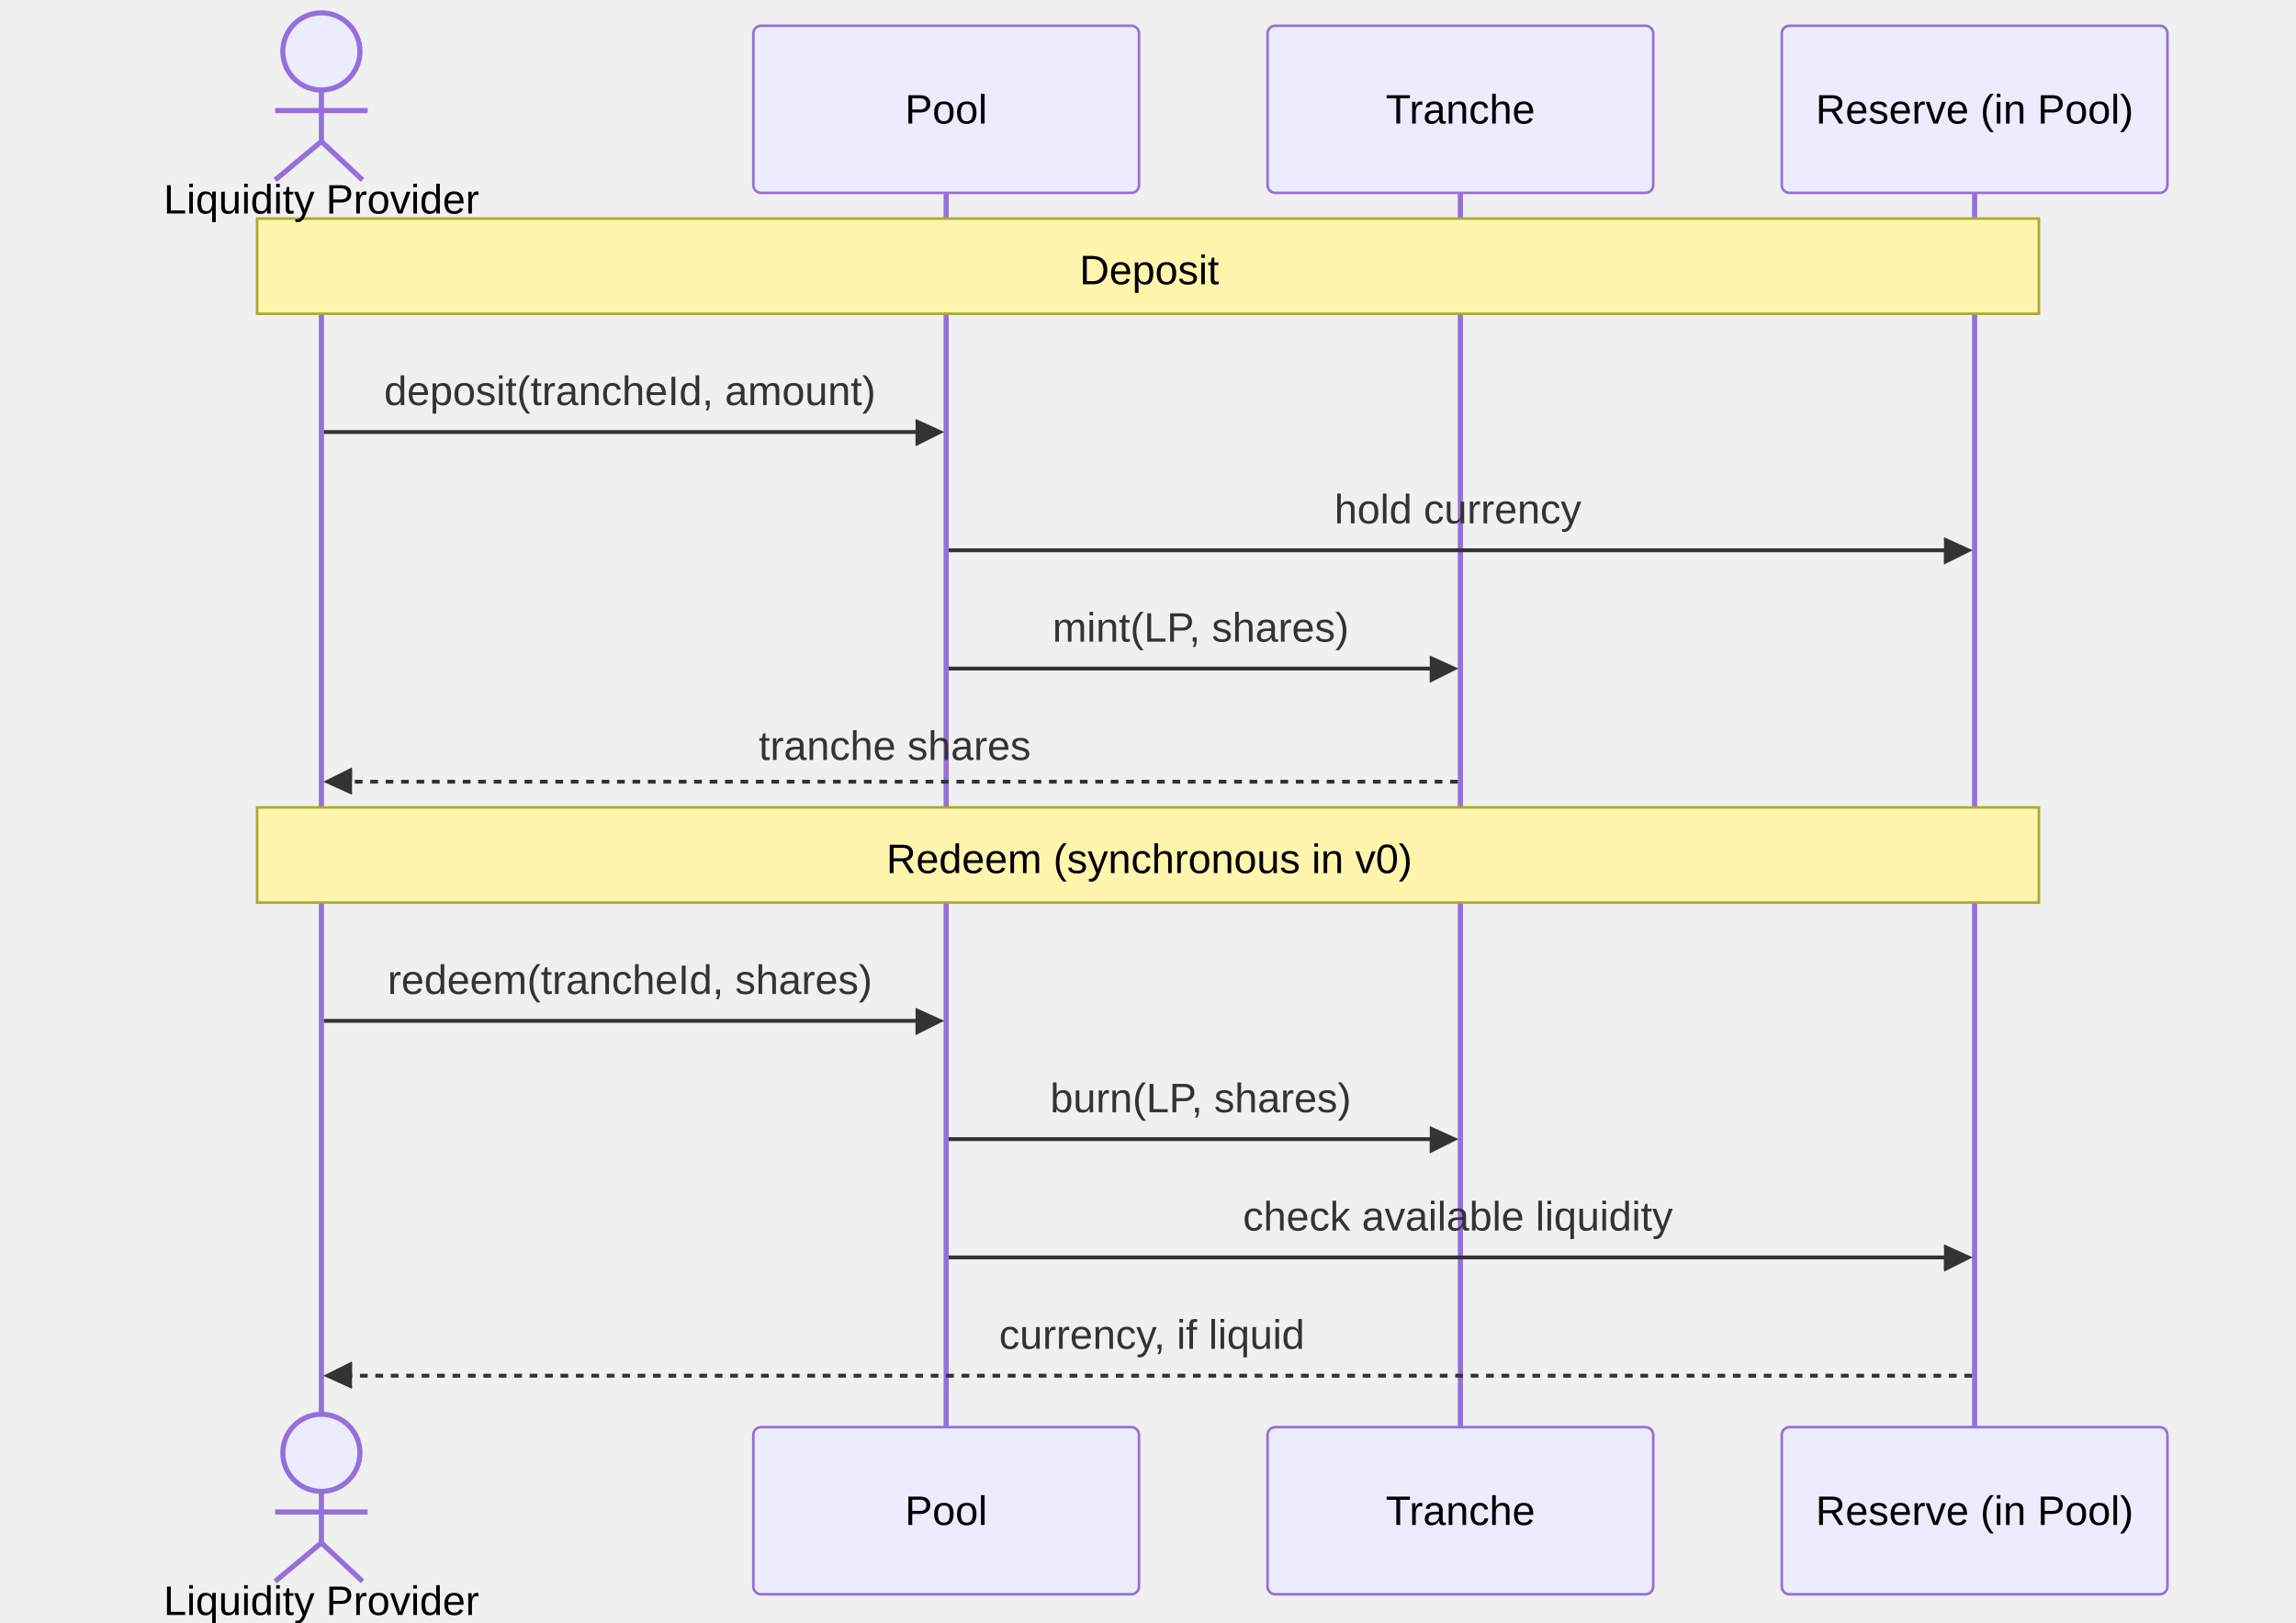
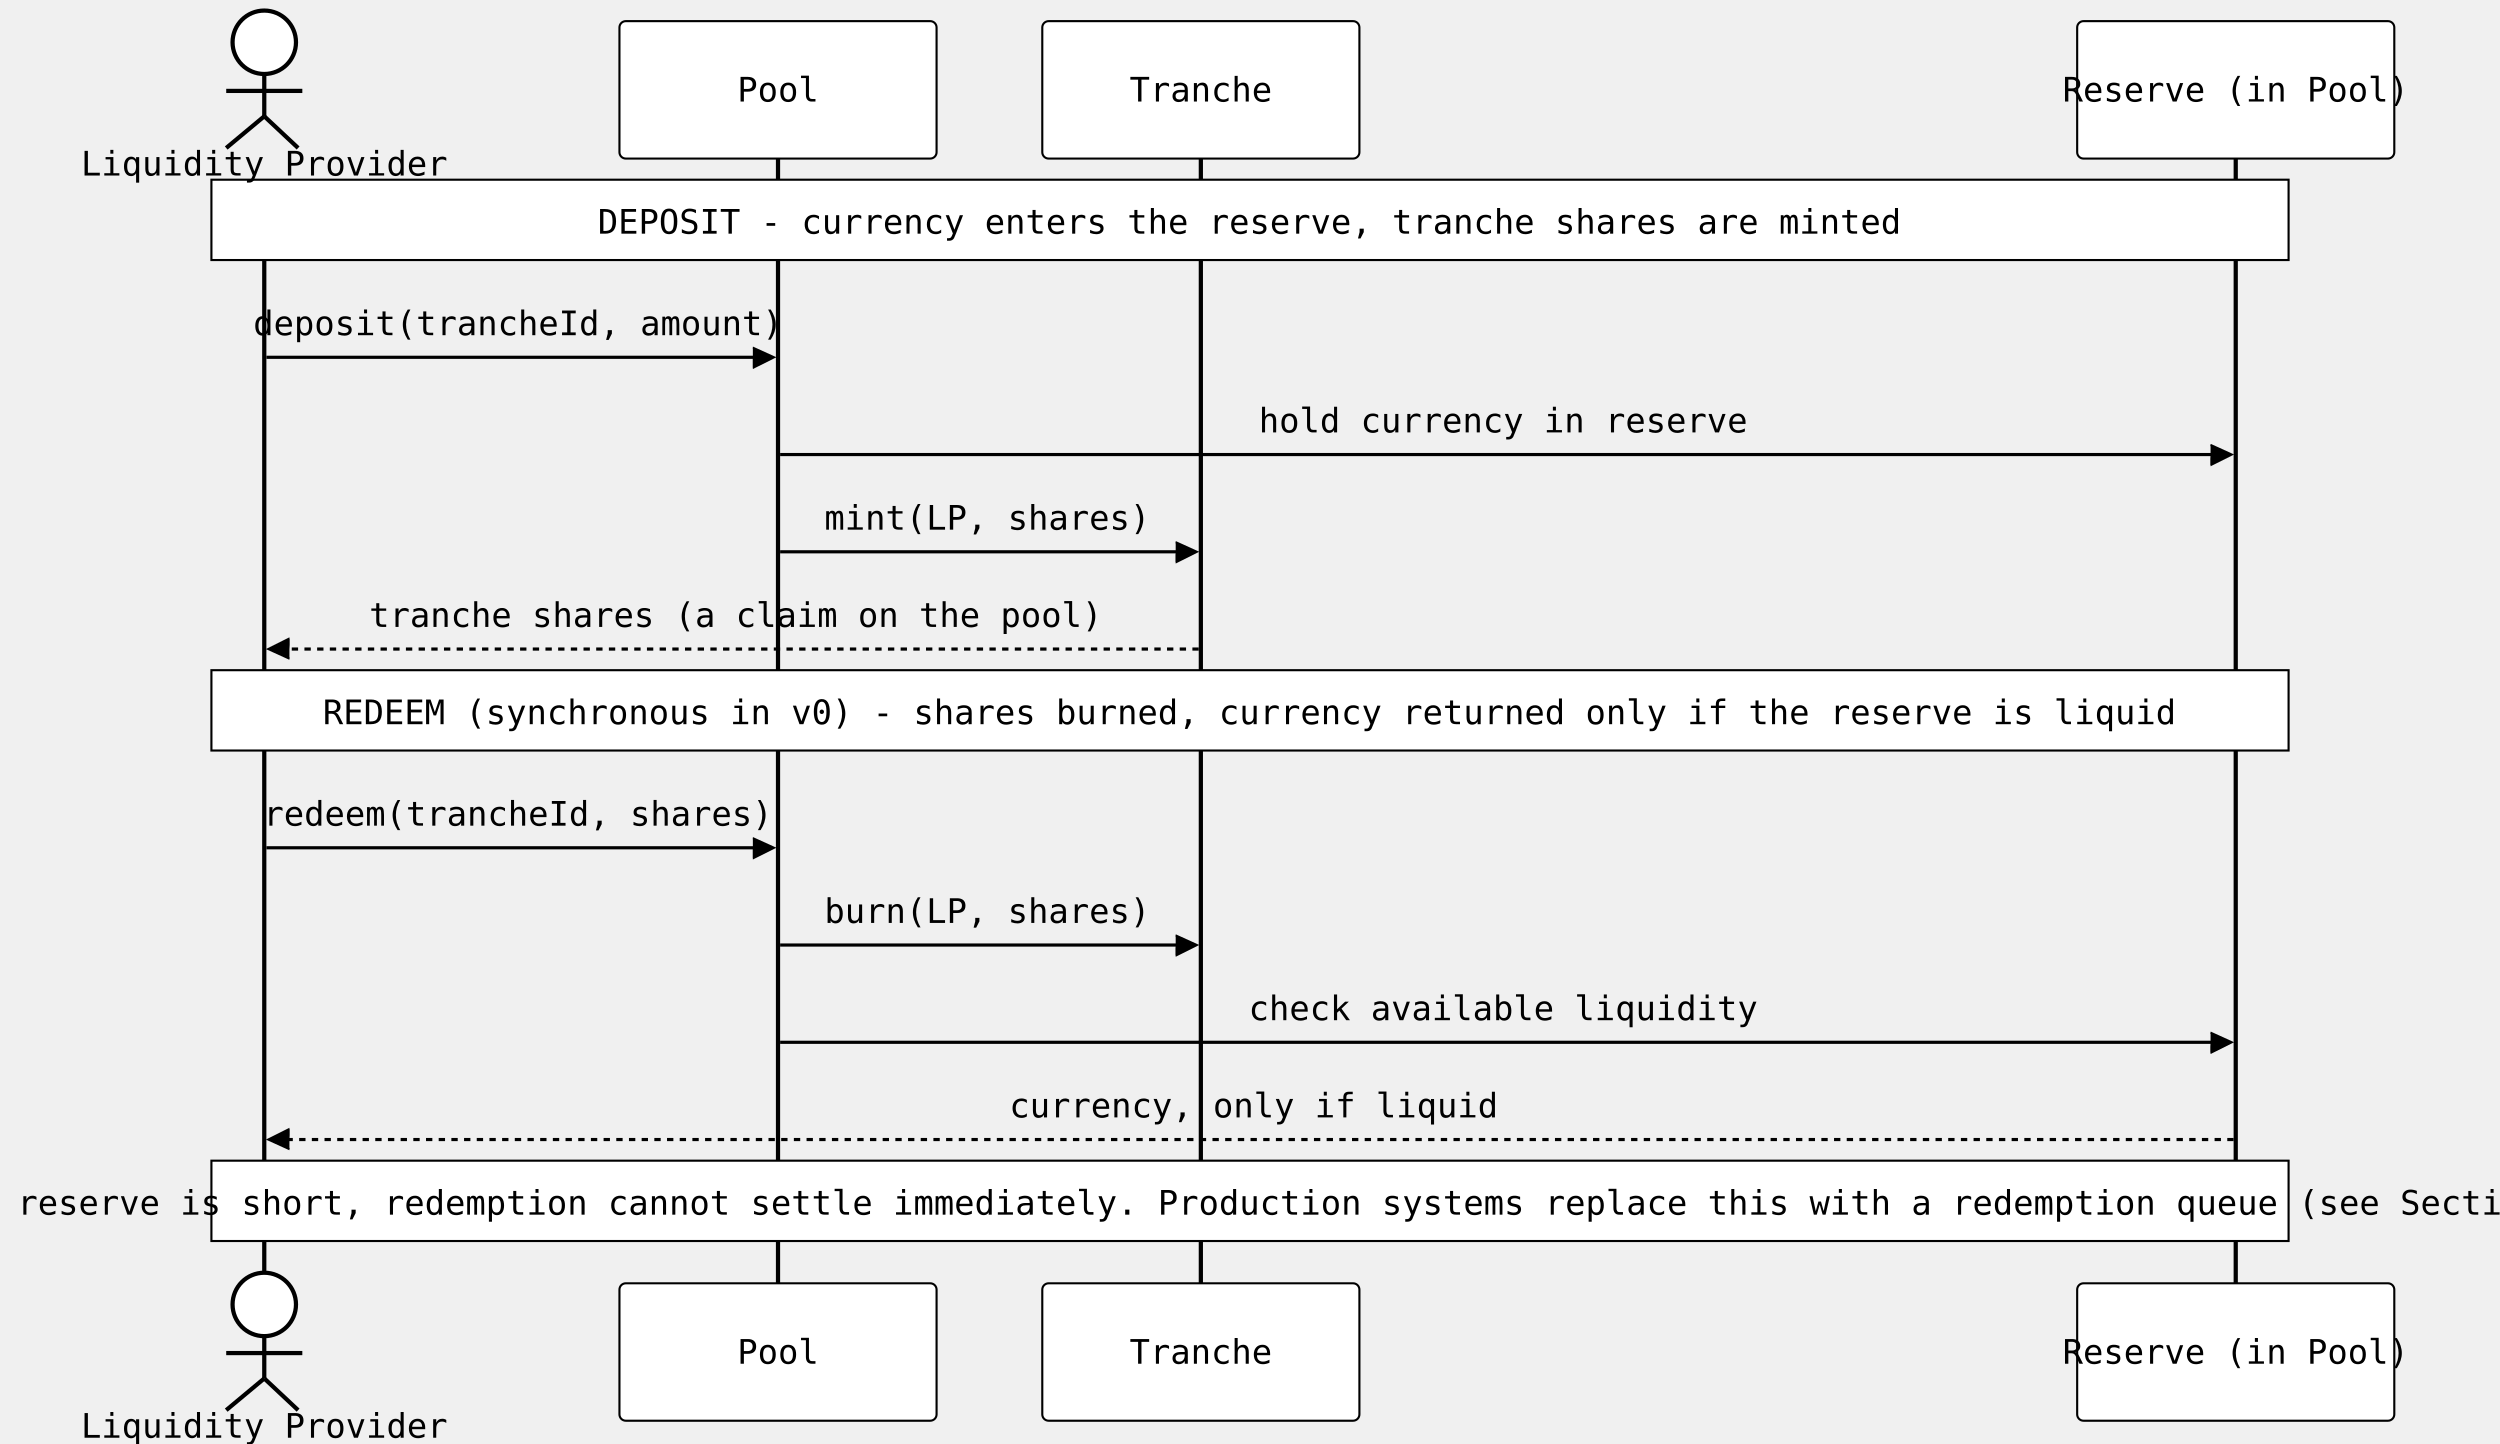
- <svg xmlns="http://www.w3.org/2000/svg" id="my-svg" width="100%" style="max-width: 893px; background-color: white;" viewBox="-50 -10 893 631" role="graphics-document document" aria-roledescription="sequence">
+ <svg xmlns="http://www.w3.org/2000/svg" id="my-svg" width="100%" style="max-width: 1182.5px; background-color: white;" viewBox="-50 -10 1182.5 683" role="graphics-document document" aria-roledescription="sequence">
  <g>
-     <rect x="643" y="545" fill="#eaeaea" stroke="#666" width="150" height="65" name="Reserve" rx="3" ry="3" class="actor actor-bottom" />
-     <text x="718" y="577.5" dominant-baseline="central" alignment-baseline="central" class="actor actor-box" style="text-anchor: middle; font-size: 16px; font-weight: 400;">
-       <tspan x="718" dy="0">Reserve (in Pool)</tspan>
+     <rect x="932.5" y="597" fill="#eaeaea" stroke="#666" width="150" height="65" name="Reserve" rx="3" ry="3" class="actor actor-bottom" />
+     <text x="1007.5" y="629.5" dominant-baseline="central" alignment-baseline="central" class="actor actor-box" style="text-anchor: middle; font-size: 16px; font-weight: 400;">
+       <tspan x="1007.5" dy="0">Reserve (in Pool)</tspan>
    </text>
  </g>
  <g>
-     <rect x="443" y="545" fill="#eaeaea" stroke="#666" width="150" height="65" name="Tranche" rx="3" ry="3" class="actor actor-bottom" />
-     <text x="518" y="577.5" dominant-baseline="central" alignment-baseline="central" class="actor actor-box" style="text-anchor: middle; font-size: 16px; font-weight: 400;">
+     <rect x="443" y="597" fill="#eaeaea" stroke="#666" width="150" height="65" name="Tranche" rx="3" ry="3" class="actor actor-bottom" />
+     <text x="518" y="629.5" dominant-baseline="central" alignment-baseline="central" class="actor actor-box" style="text-anchor: middle; font-size: 16px; font-weight: 400;">
      <tspan x="518" dy="0">Tranche</tspan>
    </text>
  </g>
  <g>
-     <rect x="243" y="545" fill="#eaeaea" stroke="#666" width="150" height="65" name="Pool" rx="3" ry="3" class="actor actor-bottom" />
-     <text x="318" y="577.5" dominant-baseline="central" alignment-baseline="central" class="actor actor-box" style="text-anchor: middle; font-size: 16px; font-weight: 400;">
+     <rect x="243" y="597" fill="#eaeaea" stroke="#666" width="150" height="65" name="Pool" rx="3" ry="3" class="actor actor-bottom" />
+     <text x="318" y="629.5" dominant-baseline="central" alignment-baseline="central" class="actor actor-box" style="text-anchor: middle; font-size: 16px; font-weight: 400;">
      <tspan x="318" dy="0">Pool</tspan>
    </text>
  </g>
  <g />
  <g>
-     <line id="actor3" x1="718" y1="65" x2="718" y2="545" class="actor-line 200" stroke-width="0.5px" stroke="#999" name="Reserve" data-et="life-line" data-id="Reserve" />
+     <line id="actor3" x1="1007.5" y1="65" x2="1007.5" y2="597" class="actor-line 200" stroke-width="0.5px" stroke="#999" name="Reserve" data-et="life-line" data-id="Reserve" />
    <g id="root-3" data-et="participant" data-type="participant" data-id="Reserve">
-       <rect x="643" y="0" fill="#eaeaea" stroke="#666" width="150" height="65" name="Reserve" rx="3" ry="3" class="actor actor-top" />
-       <text x="718" y="32.5" dominant-baseline="central" alignment-baseline="central" class="actor actor-box" style="text-anchor: middle; font-size: 16px; font-weight: 400;">
-         <tspan x="718" dy="0">Reserve (in Pool)</tspan>
+       <rect x="932.5" y="0" fill="#eaeaea" stroke="#666" width="150" height="65" name="Reserve" rx="3" ry="3" class="actor actor-top" />
+       <text x="1007.5" y="32.5" dominant-baseline="central" alignment-baseline="central" class="actor actor-box" style="text-anchor: middle; font-size: 16px; font-weight: 400;">
+         <tspan x="1007.5" dy="0">Reserve (in Pool)</tspan>
      </text>
    </g>
  </g>
  <g>
-     <line id="actor2" x1="518" y1="65" x2="518" y2="545" class="actor-line 200" stroke-width="0.5px" stroke="#999" name="Tranche" data-et="life-line" data-id="Tranche" />
+     <line id="actor2" x1="518" y1="65" x2="518" y2="597" class="actor-line 200" stroke-width="0.5px" stroke="#999" name="Tranche" data-et="life-line" data-id="Tranche" />
    <g id="root-2" data-et="participant" data-type="participant" data-id="Tranche">
      <rect x="443" y="0" fill="#eaeaea" stroke="#666" width="150" height="65" name="Tranche" rx="3" ry="3" class="actor actor-top" />
      <text x="518" y="32.5" dominant-baseline="central" alignment-baseline="central" class="actor actor-box" style="text-anchor: middle; font-size: 16px; font-weight: 400;">
        <tspan x="518" dy="0">Tranche</tspan>
      </text>
    </g>
  </g>
  <g>
-     <line id="actor1" x1="318" y1="65" x2="318" y2="545" class="actor-line 200" stroke-width="0.5px" stroke="#999" name="Pool" data-et="life-line" data-id="Pool" />
+     <line id="actor1" x1="318" y1="65" x2="318" y2="597" class="actor-line 200" stroke-width="0.5px" stroke="#999" name="Pool" data-et="life-line" data-id="Pool" />
    <g id="root-1" data-et="participant" data-type="participant" data-id="Pool">
      <rect x="243" y="0" fill="#eaeaea" stroke="#666" width="150" height="65" name="Pool" rx="3" ry="3" class="actor actor-top" />
      <text x="318" y="32.5" dominant-baseline="central" alignment-baseline="central" class="actor actor-box" style="text-anchor: middle; font-size: 16px; font-weight: 400;">
        <tspan x="318" dy="0">Pool</tspan>
      </text>
    </g>
  </g>
  <g>
-     <line id="actor0" x1="75" y1="80" x2="75" y2="545" class="actor-line 200" stroke-width="0.5px" stroke="#999" name="LP" data-et="life-line" data-id="LP" />
+     <line id="actor0" x1="75" y1="80" x2="75" y2="597" class="actor-line 200" stroke-width="0.5px" stroke="#999" name="LP" data-et="life-line" data-id="LP" />
  </g>
-   <style>#my-svg{font-family:"trebuchet ms",verdana,arial,sans-serif;font-size:16px;fill:#333;}@keyframes edge-animation-frame{from{stroke-dashoffset:0;}}@keyframes dash{to{stroke-dashoffset:0;}}#my-svg .edge-animation-slow{stroke-dasharray:9,5!important;stroke-dashoffset:900;animation:dash 50s linear infinite;stroke-linecap:round;}#my-svg .edge-animation-fast{stroke-dasharray:9,5!important;stroke-dashoffset:900;animation:dash 20s linear infinite;stroke-linecap:round;}#my-svg .error-icon{fill:#552222;}#my-svg .error-text{fill:#552222;stroke:#552222;}#my-svg .edge-thickness-normal{stroke-width:1px;}#my-svg .edge-thickness-thick{stroke-width:3.5px;}#my-svg .edge-pattern-solid{stroke-dasharray:0;}#my-svg .edge-thickness-invisible{stroke-width:0;fill:none;}#my-svg .edge-pattern-dashed{stroke-dasharray:3;}#my-svg .edge-pattern-dotted{stroke-dasharray:2;}#my-svg .marker{fill:#333333;stroke:#333333;}#my-svg .marker.cross{stroke:#333333;}#my-svg svg{font-family:"trebuchet ms",verdana,arial,sans-serif;font-size:16px;}#my-svg p{margin:0;}#my-svg .actor{stroke:#9370DB;fill:#ECECFF;stroke-width:1;}#my-svg rect.actor.outer-path[data-look="neo"]{filter:drop-shadow(1px 2px 2px rgba(185, 185, 185, 1));}#my-svg rect.note[data-look="neo"]{stroke:#aaaa33;fill:#fff5ad;filter:drop-shadow(1px 2px 2px rgba(185, 185, 185, 1));}#my-svg text.actor&gt;tspan{fill:black;stroke:none;}#my-svg .actor-line{stroke:#9370DB;}#my-svg .innerArc{stroke-width:1.5;stroke-dasharray:none;}#my-svg .messageLine0{stroke-width:1.5;stroke-dasharray:none;stroke:#333;}#my-svg .messageLine1{stroke-width:1.5;stroke-dasharray:2,2;stroke:#333;}#my-svg [id$="-arrowhead"] path{fill:#333;stroke:#333;}#my-svg .sequenceNumber{fill:white;}#my-svg [id$="-sequencenumber"]{fill:#333;}#my-svg [id$="-crosshead"] path{fill:#333;stroke:#333;}#my-svg .messageText{fill:#333;stroke:none;}#my-svg .labelBox{stroke:#9370DB;fill:#ECECFF;filter:none;}#my-svg .labelText,#my-svg .labelText&gt;tspan{fill:black;stroke:none;}#my-svg .loopText,#my-svg .loopText&gt;tspan{fill:black;stroke:none;}#my-svg .sectionTitle,#my-svg .sectionTitle&gt;tspan{fill:black;stroke:none;}#my-svg .loopLine{stroke-width:2px;stroke-dasharray:2,2;stroke:#9370DB;fill:#9370DB;}#my-svg .note{stroke:#aaaa33;fill:#fff5ad;}#my-svg .noteText,#my-svg .noteText&gt;tspan{fill:black;stroke:none;font-weight:normal;}#my-svg .activation0{fill:#f4f4f4;stroke:#666;}#my-svg .activation1{fill:#f4f4f4;stroke:#666;}#my-svg .activation2{fill:#f4f4f4;stroke:#666;}#my-svg .actorPopupMenu{position:absolute;}#my-svg .actorPopupMenuPanel{position:absolute;fill:#ECECFF;box-shadow:0px 8px 16px 0px rgba(0,0,0,0.2);filter:drop-shadow(3px 5px 2px rgb(0 0 0 / 0.4));}#my-svg .actor-man circle,#my-svg line{fill:#ECECFF;stroke-width:2px;}#my-svg g rect.rect{filter:drop-shadow(1px 2px 2px rgba(185, 185, 185, 1));stroke:#9370DB;}#my-svg .node .neo-node{stroke:#9370DB;}#my-svg [data-look="neo"].node rect,#my-svg [data-look="neo"].cluster rect,#my-svg [data-look="neo"].node polygon{stroke:#9370DB;filter:drop-shadow(1px 2px 2px rgba(185, 185, 185, 1));}#my-svg [data-look="neo"].node path{stroke:#9370DB;stroke-width:1px;}#my-svg [data-look="neo"].node .outer-path{filter:drop-shadow(1px 2px 2px rgba(185, 185, 185, 1));}#my-svg [data-look="neo"].node .neo-line path{stroke:#9370DB;filter:none;}#my-svg [data-look="neo"].node circle{stroke:#9370DB;filter:drop-shadow(1px 2px 2px rgba(185, 185, 185, 1));}#my-svg [data-look="neo"].node circle .state-start{fill:#000000;}#my-svg [data-look="neo"].icon-shape .icon{fill:#9370DB;filter:drop-shadow(1px 2px 2px rgba(185, 185, 185, 1));}#my-svg [data-look="neo"].icon-shape .icon-neo path{stroke:#9370DB;filter:drop-shadow(1px 2px 2px rgba(185, 185, 185, 1));}#my-svg :root{--mermaid-font-family:"trebuchet ms",verdana,arial,sans-serif;}</style>
+   <style>#my-svg{font-family:monospace;font-size:16px;fill:#000000;}@keyframes edge-animation-frame{from{stroke-dashoffset:0;}}@keyframes dash{to{stroke-dashoffset:0;}}#my-svg .edge-animation-slow{stroke-dasharray:9,5!important;stroke-dashoffset:900;animation:dash 50s linear infinite;stroke-linecap:round;}#my-svg .edge-animation-fast{stroke-dasharray:9,5!important;stroke-dashoffset:900;animation:dash 20s linear infinite;stroke-linecap:round;}#my-svg .error-icon{fill:hsl(180, 0%, 100%);}#my-svg .error-text{fill:rgb(0, 0, 0);stroke:rgb(0, 0, 0);}#my-svg .edge-thickness-normal{stroke-width:1px;}#my-svg .edge-thickness-thick{stroke-width:3.5px;}#my-svg .edge-pattern-solid{stroke-dasharray:0;}#my-svg .edge-thickness-invisible{stroke-width:0;fill:none;}#my-svg .edge-pattern-dashed{stroke-dasharray:3;}#my-svg .edge-pattern-dotted{stroke-dasharray:2;}#my-svg .marker{fill:#000000;stroke:#000000;}#my-svg .marker.cross{stroke:#000000;}#my-svg svg{font-family:monospace;font-size:16px;}#my-svg p{margin:0;}#my-svg .actor{stroke:#000000;fill:#ffffff;stroke-width:1;}#my-svg rect.actor.outer-path[data-look="neo"]{filter:drop-shadow( 1px 2px 2px rgba(185,185,185,1));}#my-svg rect.note[data-look="neo"]{stroke:#000000;fill:#ffffff;filter:drop-shadow( 1px 2px 2px rgba(185,185,185,1));}#my-svg text.actor&gt;tspan{fill:#000000;stroke:none;}#my-svg .actor-line{stroke:#000000;}#my-svg .innerArc{stroke-width:1.5;stroke-dasharray:none;}#my-svg .messageLine0{stroke-width:1.5;stroke-dasharray:none;stroke:#000000;}#my-svg .messageLine1{stroke-width:1.5;stroke-dasharray:2,2;stroke:#000000;}#my-svg [id$="-arrowhead"] path{fill:#000000;stroke:#000000;}#my-svg .sequenceNumber{fill:#ffffff;}#my-svg [id$="-sequencenumber"]{fill:#000000;}#my-svg [id$="-crosshead"] path{fill:#000000;stroke:#000000;}#my-svg .messageText{fill:#000000;stroke:none;}#my-svg .labelBox{stroke:#000000;fill:#ffffff;filter:none;}#my-svg .labelText,#my-svg .labelText&gt;tspan{fill:#000000;stroke:none;}#my-svg .loopText,#my-svg .loopText&gt;tspan{fill:#000000;stroke:none;}#my-svg .sectionTitle,#my-svg .sectionTitle&gt;tspan{fill:#000000;stroke:none;}#my-svg .loopLine{stroke-width:2px;stroke-dasharray:2,2;stroke:#000000;fill:#000000;}#my-svg .note{stroke:#000000;fill:#ffffff;}#my-svg .noteText,#my-svg .noteText&gt;tspan{fill:#000000;stroke:none;font-weight:normal;}#my-svg .activation0{fill:#ffffff;stroke:#000000;}#my-svg .activation1{fill:#ffffff;stroke:#000000;}#my-svg .activation2{fill:#ffffff;stroke:#000000;}#my-svg .actorPopupMenu{position:absolute;}#my-svg .actorPopupMenuPanel{position:absolute;fill:#ffffff;box-shadow:0px 8px 16px 0px rgba(0,0,0,0.2);filter:drop-shadow(3px 5px 2px rgb(0 0 0 / 0.4));}#my-svg .actor-man circle,#my-svg line{fill:#ffffff;stroke-width:2px;}#my-svg g rect.rect{filter:drop-shadow( 1px 2px 2px rgba(185,185,185,1));stroke:#000000;}#my-svg .node .neo-node{stroke:#000000;}#my-svg [data-look="neo"].node rect,#my-svg [data-look="neo"].cluster rect,#my-svg [data-look="neo"].node polygon{stroke:url(#my-svg-gradient);filter:drop-shadow( 1px 2px 2px rgba(185,185,185,1));}#my-svg [data-look="neo"].node path{stroke:url(#my-svg-gradient);stroke-width:1px;}#my-svg [data-look="neo"].node .outer-path{filter:drop-shadow( 1px 2px 2px rgba(185,185,185,1));}#my-svg [data-look="neo"].node .neo-line path{stroke:#000000;filter:none;}#my-svg [data-look="neo"].node circle{stroke:url(#my-svg-gradient);filter:drop-shadow( 1px 2px 2px rgba(185,185,185,1));}#my-svg [data-look="neo"].node circle .state-start{fill:#000000;}#my-svg [data-look="neo"].icon-shape .icon{fill:url(#my-svg-gradient);filter:drop-shadow( 1px 2px 2px rgba(185,185,185,1));}#my-svg [data-look="neo"].icon-shape .icon-neo path{stroke:url(#my-svg-gradient);filter:drop-shadow( 1px 2px 2px rgba(185,185,185,1));}#my-svg :root{--mermaid-font-family:"trebuchet ms",verdana,arial,sans-serif;}</style>
  <g />
  <defs>
    <symbol id="my-svg-computer" width="24" height="24">
      <path transform="scale(.5)" d="M2 2v13h20v-13h-20zm18 11h-16v-9h16v9zm-10.228 6l.466-1h3.524l.467 1h-4.457zm14.228 3h-24l2-6h2.104l-1.33 4h18.45l-1.297-4h2.073l2 6zm-5-10h-14v-7h14v7z" />
    </symbol>
  </defs>
  <defs>
    <symbol id="my-svg-database" fill-rule="evenodd" clip-rule="evenodd">
      <path transform="scale(.5)" d="M12.258.001l.256.004.255.005.253.008.251.01.249.012.247.015.246.016.242.019.241.02.239.023.236.024.233.027.231.028.229.031.225.032.223.034.22.036.217.038.214.04.211.041.208.043.205.045.201.046.198.048.194.05.191.051.187.053.183.054.18.056.175.057.172.059.168.06.163.061.16.063.155.064.15.066.074.033.073.033.071.034.07.034.069.035.068.035.067.035.066.035.064.036.064.036.062.036.06.036.06.037.058.037.058.037.055.038.055.038.053.038.052.038.051.039.05.039.048.039.047.039.045.04.044.04.043.04.041.04.04.041.039.041.037.041.036.041.034.041.033.042.032.042.03.042.029.042.027.042.026.043.024.043.023.043.021.043.02.043.018.044.017.043.015.044.013.044.012.044.011.045.009.044.007.045.006.045.004.045.002.045.001.045v17l-.001.045-.002.045-.004.045-.006.045-.007.045-.009.044-.011.045-.012.044-.013.044-.015.044-.017.043-.018.044-.02.043-.021.043-.023.043-.024.043-.026.043-.027.042-.029.042-.03.042-.032.042-.033.042-.034.041-.036.041-.037.041-.039.041-.04.041-.041.04-.043.04-.044.04-.045.04-.047.039-.048.039-.05.039-.051.039-.052.038-.053.038-.055.038-.055.038-.058.037-.058.037-.06.037-.06.036-.062.036-.064.036-.064.036-.066.035-.067.035-.068.035-.069.035-.07.034-.071.034-.073.033-.074.033-.15.066-.155.064-.16.063-.163.061-.168.06-.172.059-.175.057-.18.056-.183.054-.187.053-.191.051-.194.05-.198.048-.201.046-.205.045-.208.043-.211.041-.214.04-.217.038-.22.036-.223.034-.225.032-.229.031-.231.028-.233.027-.236.024-.239.023-.241.02-.242.019-.246.016-.247.015-.249.012-.251.01-.253.008-.255.005-.256.004-.258.001-.258-.001-.256-.004-.255-.005-.253-.008-.251-.01-.249-.012-.247-.015-.245-.016-.243-.019-.241-.02-.238-.023-.236-.024-.234-.027-.231-.028-.228-.031-.226-.032-.223-.034-.22-.036-.217-.038-.214-.04-.211-.041-.208-.043-.204-.045-.201-.046-.198-.048-.195-.05-.19-.051-.187-.053-.184-.054-.179-.056-.176-.057-.172-.059-.167-.06-.164-.061-.159-.063-.155-.064-.151-.066-.074-.033-.072-.033-.072-.034-.07-.034-.069-.035-.068-.035-.067-.035-.066-.035-.064-.036-.063-.036-.062-.036-.061-.036-.06-.037-.058-.037-.057-.037-.056-.038-.055-.038-.053-.038-.052-.038-.051-.039-.049-.039-.049-.039-.046-.039-.046-.04-.044-.04-.043-.04-.041-.04-.04-.041-.039-.041-.037-.041-.036-.041-.034-.041-.033-.042-.032-.042-.03-.042-.029-.042-.027-.042-.026-.043-.024-.043-.023-.043-.021-.043-.02-.043-.018-.044-.017-.043-.015-.044-.013-.044-.012-.044-.011-.045-.009-.044-.007-.045-.006-.045-.004-.045-.002-.045-.001-.045v-17l.001-.045.002-.045.004-.045.006-.045.007-.045.009-.044.011-.045.012-.044.013-.044.015-.044.017-.043.018-.044.02-.043.021-.043.023-.043.024-.043.026-.043.027-.042.029-.042.03-.042.032-.042.033-.042.034-.041.036-.041.037-.041.039-.041.04-.041.041-.04.043-.04.044-.04.046-.04.046-.039.049-.039.049-.039.051-.039.052-.038.053-.038.055-.038.056-.038.057-.037.058-.037.06-.037.061-.036.062-.036.063-.036.064-.036.066-.035.067-.035.068-.035.069-.035.07-.034.072-.034.072-.033.074-.033.151-.066.155-.064.159-.063.164-.061.167-.06.172-.059.176-.057.179-.056.184-.054.187-.053.19-.051.195-.05.198-.048.201-.046.204-.045.208-.043.211-.041.214-.04.217-.038.22-.036.223-.034.226-.032.228-.031.231-.028.234-.027.236-.024.238-.023.241-.02.243-.019.245-.016.247-.015.249-.012.251-.01.253-.008.255-.005.256-.004.258-.001.258.001zm-9.258 20.499v.01l.001.021.003.021.004.022.005.021.006.022.007.022.009.023.01.022.011.023.012.023.013.023.015.023.016.024.017.023.018.024.019.024.021.024.022.025.023.024.024.025.052.049.056.05.061.051.066.051.07.051.075.051.079.052.084.052.088.052.092.052.097.052.102.051.105.052.11.052.114.051.119.051.123.051.127.05.131.05.135.05.139.048.144.049.147.047.152.047.155.047.16.045.163.045.167.043.171.043.176.041.178.041.183.039.187.039.19.037.194.035.197.035.202.033.204.031.209.03.212.029.216.027.219.025.222.024.226.021.23.02.233.018.236.016.24.015.243.012.246.01.249.008.253.005.256.004.259.001.26-.001.257-.004.254-.005.25-.008.247-.011.244-.012.241-.014.237-.016.233-.018.231-.021.226-.021.224-.024.22-.026.216-.027.212-.028.21-.031.205-.031.202-.034.198-.034.194-.036.191-.037.187-.039.183-.04.179-.04.175-.042.172-.043.168-.044.163-.045.16-.046.155-.046.152-.047.148-.048.143-.049.139-.049.136-.05.131-.05.126-.05.123-.051.118-.052.114-.051.11-.052.106-.052.101-.052.096-.052.092-.052.088-.053.083-.051.079-.052.074-.052.07-.051.065-.051.06-.051.056-.05.051-.05.023-.024.023-.025.021-.024.02-.024.019-.024.018-.024.017-.024.015-.023.014-.024.013-.023.012-.023.01-.023.01-.022.008-.022.006-.022.006-.022.004-.022.004-.021.001-.021.001-.021v-4.127l-.077.055-.08.053-.083.054-.085.053-.087.052-.09.052-.093.051-.095.05-.097.05-.1.049-.102.049-.105.048-.106.047-.109.047-.111.046-.114.045-.115.045-.118.044-.12.043-.122.042-.124.042-.126.041-.128.04-.13.04-.132.038-.134.038-.135.037-.138.037-.139.035-.142.035-.143.034-.144.033-.147.032-.148.031-.15.03-.151.03-.153.029-.154.027-.156.027-.158.026-.159.025-.161.024-.162.023-.163.022-.165.021-.166.02-.167.019-.169.018-.169.017-.171.016-.173.015-.173.014-.175.013-.175.012-.177.011-.178.01-.179.008-.179.008-.181.006-.182.005-.182.004-.184.003-.184.002h-.37l-.184-.002-.184-.003-.182-.004-.182-.005-.181-.006-.179-.008-.179-.008-.178-.01-.176-.011-.176-.012-.175-.013-.173-.014-.172-.015-.171-.016-.17-.017-.169-.018-.167-.019-.166-.02-.165-.021-.163-.022-.162-.023-.161-.024-.159-.025-.157-.026-.156-.027-.155-.027-.153-.029-.151-.03-.15-.03-.148-.031-.146-.032-.145-.033-.143-.034-.141-.035-.14-.035-.137-.037-.136-.037-.134-.038-.132-.038-.13-.04-.128-.04-.126-.041-.124-.042-.122-.042-.12-.044-.117-.043-.116-.045-.113-.045-.112-.046-.109-.047-.106-.047-.105-.048-.102-.049-.1-.049-.097-.05-.095-.05-.093-.052-.09-.051-.087-.052-.085-.053-.083-.054-.08-.054-.077-.054v4.127zm0-5.654v.011l.001.021.003.021.004.021.005.022.006.022.007.022.009.022.01.022.011.023.012.023.013.023.015.024.016.023.017.024.018.024.019.024.021.024.022.024.023.025.024.024.052.05.056.05.061.05.066.051.07.051.075.052.079.051.084.052.088.052.092.052.097.052.102.052.105.052.11.051.114.051.119.052.123.05.127.051.131.05.135.049.139.049.144.048.147.048.152.047.155.046.16.045.163.045.167.044.171.042.176.042.178.04.183.04.187.038.19.037.194.036.197.034.202.033.204.032.209.03.212.028.216.027.219.025.222.024.226.022.23.02.233.018.236.016.24.014.243.012.246.01.249.008.253.006.256.003.259.001.26-.001.257-.003.254-.006.25-.008.247-.01.244-.012.241-.015.237-.016.233-.018.231-.02.226-.022.224-.024.22-.025.216-.027.212-.029.21-.03.205-.032.202-.033.198-.035.194-.036.191-.037.187-.039.183-.039.179-.041.175-.042.172-.043.168-.044.163-.045.16-.045.155-.047.152-.047.148-.048.143-.048.139-.05.136-.049.131-.05.126-.051.123-.051.118-.051.114-.052.11-.052.106-.052.101-.052.096-.052.092-.052.088-.052.083-.052.079-.052.074-.051.07-.052.065-.051.06-.05.056-.051.051-.049.023-.025.023-.024.021-.025.02-.024.019-.024.018-.024.017-.024.015-.023.014-.023.013-.024.012-.022.01-.023.01-.023.008-.022.006-.022.006-.022.004-.021.004-.022.001-.021.001-.021v-4.139l-.077.054-.08.054-.083.054-.085.052-.087.053-.09.051-.093.051-.095.051-.097.05-.1.049-.102.049-.105.048-.106.047-.109.047-.111.046-.114.045-.115.044-.118.044-.12.044-.122.042-.124.042-.126.041-.128.04-.13.039-.132.039-.134.038-.135.037-.138.036-.139.036-.142.035-.143.033-.144.033-.147.033-.148.031-.15.03-.151.03-.153.028-.154.028-.156.027-.158.026-.159.025-.161.024-.162.023-.163.022-.165.021-.166.02-.167.019-.169.018-.169.017-.171.016-.173.015-.173.014-.175.013-.175.012-.177.011-.178.009-.179.009-.179.007-.181.007-.182.005-.182.004-.184.003-.184.002h-.37l-.184-.002-.184-.003-.182-.004-.182-.005-.181-.007-.179-.007-.179-.009-.178-.009-.176-.011-.176-.012-.175-.013-.173-.014-.172-.015-.171-.016-.17-.017-.169-.018-.167-.019-.166-.02-.165-.021-.163-.022-.162-.023-.161-.024-.159-.025-.157-.026-.156-.027-.155-.028-.153-.028-.151-.03-.15-.03-.148-.031-.146-.033-.145-.033-.143-.033-.141-.035-.14-.036-.137-.036-.136-.037-.134-.038-.132-.039-.13-.039-.128-.04-.126-.041-.124-.042-.122-.043-.12-.043-.117-.044-.116-.044-.113-.046-.112-.046-.109-.046-.106-.047-.105-.048-.102-.049-.1-.049-.097-.05-.095-.051-.093-.051-.09-.051-.087-.053-.085-.052-.083-.054-.08-.054-.077-.054v4.139zm0-5.666v.011l.001.02.003.022.004.021.005.022.006.021.007.022.009.023.01.022.011.023.012.023.013.023.015.023.016.024.017.024.018.023.019.024.021.025.022.024.023.024.024.025.052.05.056.05.061.05.066.051.07.051.075.052.079.051.084.052.088.052.092.052.097.052.102.052.105.051.11.052.114.051.119.051.123.051.127.05.131.05.135.05.139.049.144.048.147.048.152.047.155.046.16.045.163.045.167.043.171.043.176.042.178.04.183.04.187.038.19.037.194.036.197.034.202.033.204.032.209.03.212.028.216.027.219.025.222.024.226.021.23.02.233.018.236.017.24.014.243.012.246.01.249.008.253.006.256.003.259.001.26-.001.257-.003.254-.006.25-.008.247-.01.244-.013.241-.014.237-.016.233-.018.231-.02.226-.022.224-.024.22-.025.216-.027.212-.029.21-.03.205-.032.202-.033.198-.035.194-.036.191-.037.187-.039.183-.039.179-.041.175-.042.172-.043.168-.044.163-.045.16-.045.155-.047.152-.047.148-.048.143-.049.139-.049.136-.049.131-.051.126-.05.123-.051.118-.052.114-.051.11-.052.106-.052.101-.052.096-.052.092-.052.088-.052.083-.052.079-.052.074-.052.07-.051.065-.051.06-.051.056-.05.051-.049.023-.025.023-.025.021-.024.02-.024.019-.024.018-.024.017-.024.015-.023.014-.024.013-.023.012-.023.01-.022.01-.023.008-.022.006-.022.006-.022.004-.022.004-.021.001-.021.001-.021v-4.153l-.077.054-.08.054-.083.053-.085.053-.087.053-.09.051-.093.051-.095.051-.097.05-.1.049-.102.048-.105.048-.106.048-.109.046-.111.046-.114.046-.115.044-.118.044-.12.043-.122.043-.124.042-.126.041-.128.04-.13.039-.132.039-.134.038-.135.037-.138.036-.139.036-.142.034-.143.034-.144.033-.147.032-.148.032-.15.03-.151.03-.153.028-.154.028-.156.027-.158.026-.159.024-.161.024-.162.023-.163.023-.165.021-.166.02-.167.019-.169.018-.169.017-.171.016-.173.015-.173.014-.175.013-.175.012-.177.01-.178.01-.179.009-.179.007-.181.006-.182.006-.182.004-.184.003-.184.001-.185.001-.185-.001-.184-.001-.184-.003-.182-.004-.182-.006-.181-.006-.179-.007-.179-.009-.178-.01-.176-.01-.176-.012-.175-.013-.173-.014-.172-.015-.171-.016-.17-.017-.169-.018-.167-.019-.166-.02-.165-.021-.163-.023-.162-.023-.161-.024-.159-.024-.157-.026-.156-.027-.155-.028-.153-.028-.151-.03-.15-.03-.148-.032-.146-.032-.145-.033-.143-.034-.141-.034-.14-.036-.137-.036-.136-.037-.134-.038-.132-.039-.13-.039-.128-.041-.126-.041-.124-.041-.122-.043-.12-.043-.117-.044-.116-.044-.113-.046-.112-.046-.109-.046-.106-.048-.105-.048-.102-.048-.1-.05-.097-.049-.095-.051-.093-.051-.09-.052-.087-.052-.085-.053-.083-.053-.08-.054-.077-.054v4.153zm8.74-8.179l-.257.004-.254.005-.25.008-.247.011-.244.012-.241.014-.237.016-.233.018-.231.021-.226.022-.224.023-.22.026-.216.027-.212.028-.21.031-.205.032-.202.033-.198.034-.194.036-.191.038-.187.038-.183.04-.179.041-.175.042-.172.043-.168.043-.163.045-.16.046-.155.046-.152.048-.148.048-.143.048-.139.049-.136.05-.131.05-.126.051-.123.051-.118.051-.114.052-.11.052-.106.052-.101.052-.096.052-.092.052-.088.052-.083.052-.079.052-.074.051-.07.052-.065.051-.06.05-.056.05-.051.05-.023.025-.023.024-.021.024-.02.025-.019.024-.018.024-.017.023-.015.024-.014.023-.013.023-.012.023-.01.023-.01.022-.008.022-.006.023-.006.021-.004.022-.004.021-.001.021-.001.021.001.021.001.021.004.021.004.022.006.021.006.023.008.022.01.022.01.023.012.023.013.023.014.023.015.024.017.023.018.024.019.024.02.025.021.024.023.024.023.025.051.05.056.05.06.05.065.051.07.052.074.051.079.052.083.052.088.052.092.052.096.052.101.052.106.052.11.052.114.052.118.051.123.051.126.051.131.05.136.05.139.049.143.048.148.048.152.048.155.046.16.046.163.045.168.043.172.043.175.042.179.041.183.04.187.038.191.038.194.036.198.034.202.033.205.032.21.031.212.028.216.027.22.026.224.023.226.022.231.021.233.018.237.016.241.014.244.012.247.011.25.008.254.005.257.004.26.001.26-.001.257-.004.254-.005.25-.008.247-.011.244-.012.241-.014.237-.016.233-.018.231-.021.226-.022.224-.023.22-.026.216-.027.212-.028.21-.031.205-.032.202-.033.198-.034.194-.036.191-.038.187-.038.183-.04.179-.041.175-.042.172-.043.168-.043.163-.045.16-.046.155-.046.152-.048.148-.048.143-.048.139-.049.136-.05.131-.05.126-.051.123-.051.118-.051.114-.052.11-.052.106-.052.101-.052.096-.052.092-.052.088-.052.083-.052.079-.052.074-.051.07-.052.065-.051.06-.05.056-.05.051-.05.023-.025.023-.024.021-.024.02-.025.019-.024.018-.024.017-.023.015-.024.014-.023.013-.023.012-.023.01-.023.01-.022.008-.022.006-.023.006-.021.004-.022.004-.021.001-.021.001-.021-.001-.021-.001-.021-.004-.021-.004-.022-.006-.021-.006-.023-.008-.022-.01-.022-.01-.023-.012-.023-.013-.023-.014-.023-.015-.024-.017-.023-.018-.024-.019-.024-.02-.025-.021-.024-.023-.024-.023-.025-.051-.05-.056-.05-.06-.05-.065-.051-.07-.052-.074-.051-.079-.052-.083-.052-.088-.052-.092-.052-.096-.052-.101-.052-.106-.052-.11-.052-.114-.052-.118-.051-.123-.051-.126-.051-.131-.05-.136-.05-.139-.049-.143-.048-.148-.048-.152-.048-.155-.046-.16-.046-.163-.045-.168-.043-.172-.043-.175-.042-.179-.041-.183-.04-.187-.038-.191-.038-.194-.036-.198-.034-.202-.033-.205-.032-.21-.031-.212-.028-.216-.027-.22-.026-.224-.023-.226-.022-.231-.021-.233-.018-.237-.016-.241-.014-.244-.012-.247-.011-.25-.008-.254-.005-.257-.004-.26-.001-.26.001z" />
    </symbol>
  </defs>
  <defs>
    <symbol id="my-svg-clock" width="24" height="24">
      <path transform="scale(.5)" d="M12 2c5.514 0 10 4.486 10 10s-4.486 10-10 10-10-4.486-10-10 4.486-10 10-10zm0-2c-6.627 0-12 5.373-12 12s5.373 12 12 12 12-5.373 12-12-5.373-12-12-12zm5.848 12.459c.202.038.202.333.001.372-1.907.361-6.045 1.111-6.547 1.111-.719 0-1.301-.582-1.301-1.301 0-.512.77-5.447 1.125-7.445.034-.192.312-.181.343.014l.985 6.238 5.394 1.011z" />
    </symbol>
  </defs>
  <defs>
    <marker id="my-svg-arrowhead" refX="7.9" refY="5" markerUnits="userSpaceOnUse" markerWidth="12" markerHeight="12" orient="auto-start-reverse">
      <path d="M -1 0 L 10 5 L 0 10 z" />
    </marker>
  </defs>
  <defs>
    <marker id="my-svg-crosshead" markerWidth="15" markerHeight="8" orient="auto" refX="4" refY="4.5">
      <path fill="none" stroke="#000000" stroke-width="1pt" d="M 1,2 L 6,7 M 6,2 L 1,7" style="stroke-dasharray: 0, 0;" />
    </marker>
  </defs>
  <defs>
    <marker id="my-svg-filled-head" refX="15.5" refY="7" markerWidth="20" markerHeight="28" orient="auto">
      <path d="M 18,7 L9,13 L14,7 L9,1 Z" />
    </marker>
  </defs>
  <defs>
    <marker id="my-svg-sequencenumber" refX="15" refY="15" markerWidth="60" markerHeight="40" orient="auto">
      <circle cx="15" cy="15" r="6" />
    </marker>
  </defs>
  <defs>
    <marker id="my-svg-solidTopArrowHead" refX="7.9" refY="7.25" markerUnits="userSpaceOnUse" markerWidth="12" markerHeight="12" orient="auto-start-reverse">
      <path d="M 0 0 L 10 8 L 0 8 z" />
    </marker>
  </defs>
  <defs>
    <marker id="my-svg-solidBottomArrowHead" refX="7.9" refY="0.75" markerUnits="userSpaceOnUse" markerWidth="12" markerHeight="12" orient="auto-start-reverse">
      <path d="M 0 0 L 10 0 L 0 8 z" />
    </marker>
  </defs>
  <defs>
    <marker id="my-svg-stickTopArrowHead" refX="7.5" refY="7" markerUnits="userSpaceOnUse" markerWidth="12" markerHeight="12" orient="auto-start-reverse">
      <path d="M 0 0 L 7 7" stroke="black" stroke-width="1.5" fill="none" />
    </marker>
  </defs>
  <defs>
    <marker id="my-svg-stickBottomArrowHead" refX="7.5" refY="0" markerUnits="userSpaceOnUse" markerWidth="12" markerHeight="12" orient="auto-start-reverse">
      <path d="M 0 7 L 7 0" stroke="black" stroke-width="1.5" fill="none" />
    </marker>
  </defs>
  <g data-et="note" data-id="i0">
-     <rect x="50" y="75" fill="#EDF2AE" stroke="#666" width="693" height="37" class="note" />
-     <text x="397" y="80" text-anchor="middle" dominant-baseline="middle" alignment-baseline="middle" class="noteText" dy="1em" style="font-size: 16px; font-weight: 400;">
-       <tspan x="397">Deposit</tspan>
+     <rect x="50" y="75" fill="#EDF2AE" stroke="#666" width="982.5" height="38" class="note" />
+     <text x="541" y="80" text-anchor="middle" dominant-baseline="middle" alignment-baseline="middle" class="noteText" dy="1em" style="font-size: 16px; font-weight: 400;">
+       <tspan x="541">DEPOSIT - currency enters the reserve, tranche shares are minted</tspan>
    </text>
  </g>
  <g data-et="note" data-id="i5">
-     <rect x="50" y="304" fill="#EDF2AE" stroke="#666" width="693" height="37" class="note" />
-     <text x="397" y="309" text-anchor="middle" dominant-baseline="middle" alignment-baseline="middle" class="noteText" dy="1em" style="font-size: 16px; font-weight: 400;">
-       <tspan x="397">Redeem (synchronous in v0)</tspan>
+     <rect x="50" y="307" fill="#EDF2AE" stroke="#666" width="982.5" height="38" class="note" />
+     <text x="541" y="312" text-anchor="middle" dominant-baseline="middle" alignment-baseline="middle" class="noteText" dy="1em" style="font-size: 16px; font-weight: 400;">
+       <tspan x="541">REDEEM (synchronous in v0) - shares burned, currency returned only if the reserve is liquid</tspan>
    </text>
  </g>
-   <g class="actor-man actor-top" name="LP" data-et="participant" data-type="actor" data-id="LP" style="stroke: rgb(147, 112, 219);">
+   <g data-et="note" data-id="i10">
+     <rect x="50" y="539" fill="#EDF2AE" stroke="#666" width="982.5" height="38" class="note" />
+     <text x="541" y="544" text-anchor="middle" dominant-baseline="middle" alignment-baseline="middle" class="noteText" dy="1em" style="font-size: 16px; font-weight: 400;">
+       <tspan x="541">If the reserve is short, redemption cannot settle immediately. Production systems replace this with a redemption queue (see Section 7).</tspan>
+     </text>
+   </g>
+   <g class="actor-man actor-top" name="LP" data-et="participant" data-type="actor" data-id="LP" style="stroke: rgb(0, 0, 0);">
    <line id="actor-man-torso0" x1="75" y1="25" x2="75" y2="45" />
    <line id="actor-man-arms0" x1="57" y1="33" x2="93" y2="33" />
    <line x1="57" y1="60" x2="75" y2="45" />
    <line x1="75" y1="45" x2="91" y2="60" />
    <circle cx="75" cy="10" r="15" width="150" height="65" />
    <text x="75" y="67.5" dominant-baseline="central" alignment-baseline="central" class="actor actor-man" style="text-anchor: middle; font-size: 16px; font-weight: 400;">
      <tspan x="75" dy="0">Liquidity Provider</tspan>
    </text>
  </g>
-   <text x="195" y="127" text-anchor="middle" dominant-baseline="middle" alignment-baseline="middle" class="messageText" dy="1em" style="font-size: 16px; font-weight: 400;">deposit(trancheId, amount)</text>
-   <line x1="76" y1="158" x2="314" y2="158" class="messageLine0" data-et="message" data-id="i1" data-from="LP" data-to="Pool" stroke-width="2" stroke="none" marker-end="url(#my-svg-arrowhead)" style="fill: none;" />
-   <text x="517" y="173" text-anchor="middle" dominant-baseline="middle" alignment-baseline="middle" class="messageText" dy="1em" style="font-size: 16px; font-weight: 400;">hold currency</text>
-   <line x1="319" y1="204" x2="714" y2="204" class="messageLine0" data-et="message" data-id="i2" data-from="Pool" data-to="Reserve" stroke-width="2" stroke="none" marker-end="url(#my-svg-arrowhead)" style="fill: none;" />
-   <text x="417" y="219" text-anchor="middle" dominant-baseline="middle" alignment-baseline="middle" class="messageText" dy="1em" style="font-size: 16px; font-weight: 400;">mint(LP, shares)</text>
-   <line x1="319" y1="250" x2="514" y2="250" class="messageLine0" data-et="message" data-id="i3" data-from="Pool" data-to="Tranche" stroke-width="2" stroke="none" marker-end="url(#my-svg-arrowhead)" style="fill: none;" />
-   <text x="298" y="265" text-anchor="middle" dominant-baseline="middle" alignment-baseline="middle" class="messageText" dy="1em" style="font-size: 16px; font-weight: 400;">tranche shares</text>
-   <line x1="517" y1="294" x2="79" y2="294" class="messageLine1" data-et="message" data-id="i4" data-from="Tranche" data-to="LP" stroke-width="2" stroke="none" marker-end="url(#my-svg-arrowhead)" style="stroke-dasharray: 3, 3; fill: none;" />
-   <text x="195" y="356" text-anchor="middle" dominant-baseline="middle" alignment-baseline="middle" class="messageText" dy="1em" style="font-size: 16px; font-weight: 400;">redeem(trancheId, shares)</text>
-   <line x1="76" y1="387" x2="314" y2="387" class="messageLine0" data-et="message" data-id="i6" data-from="LP" data-to="Pool" stroke-width="2" stroke="none" marker-end="url(#my-svg-arrowhead)" style="fill: none;" />
-   <text x="417" y="402" text-anchor="middle" dominant-baseline="middle" alignment-baseline="middle" class="messageText" dy="1em" style="font-size: 16px; font-weight: 400;">burn(LP, shares)</text>
-   <line x1="319" y1="433" x2="514" y2="433" class="messageLine0" data-et="message" data-id="i7" data-from="Pool" data-to="Tranche" stroke-width="2" stroke="none" marker-end="url(#my-svg-arrowhead)" style="fill: none;" />
-   <text x="517" y="448" text-anchor="middle" dominant-baseline="middle" alignment-baseline="middle" class="messageText" dy="1em" style="font-size: 16px; font-weight: 400;">check available liquidity</text>
-   <line x1="319" y1="479" x2="714" y2="479" class="messageLine0" data-et="message" data-id="i8" data-from="Pool" data-to="Reserve" stroke-width="2" stroke="none" marker-end="url(#my-svg-arrowhead)" style="fill: none;" />
-   <text x="398" y="494" text-anchor="middle" dominant-baseline="middle" alignment-baseline="middle" class="messageText" dy="1em" style="font-size: 16px; font-weight: 400;">currency, if liquid</text>
-   <line x1="717" y1="525" x2="79" y2="525" class="messageLine1" data-et="message" data-id="i9" data-from="Reserve" data-to="LP" stroke-width="2" stroke="none" marker-end="url(#my-svg-arrowhead)" style="stroke-dasharray: 3, 3; fill: none;" />
-   <g class="actor-man actor-bottom" name="LP" style="stroke: rgb(147, 112, 219);">
-     <line id="actor-man-torso3" x1="75" y1="570" x2="75" y2="590" />
-     <line id="actor-man-arms3" x1="57" y1="578" x2="93" y2="578" />
-     <line x1="57" y1="605" x2="75" y2="590" />
-     <line x1="75" y1="590" x2="91" y2="605" />
-     <circle cx="75" cy="555" r="15" width="150" height="65" />
-     <text x="75" y="612.5" dominant-baseline="central" alignment-baseline="central" class="actor actor-man" style="text-anchor: middle; font-size: 16px; font-weight: 400;">
+   <text x="195" y="128" text-anchor="middle" dominant-baseline="middle" alignment-baseline="middle" class="messageText" dy="1em" style="font-size: 16px; font-weight: 400;">deposit(trancheId, amount)</text>
+   <line x1="76" y1="159" x2="314" y2="159" class="messageLine0" data-et="message" data-id="i1" data-from="LP" data-to="Pool" stroke-width="2" stroke="none" marker-end="url(#my-svg-arrowhead)" style="fill: none;" />
+   <text x="661" y="174" text-anchor="middle" dominant-baseline="middle" alignment-baseline="middle" class="messageText" dy="1em" style="font-size: 16px; font-weight: 400;">hold currency in reserve</text>
+   <line x1="319" y1="205" x2="1003.5" y2="205" class="messageLine0" data-et="message" data-id="i2" data-from="Pool" data-to="Reserve" stroke-width="2" stroke="none" marker-end="url(#my-svg-arrowhead)" style="fill: none;" />
+   <text x="417" y="220" text-anchor="middle" dominant-baseline="middle" alignment-baseline="middle" class="messageText" dy="1em" style="font-size: 16px; font-weight: 400;">mint(LP, shares)</text>
+   <line x1="319" y1="251" x2="514" y2="251" class="messageLine0" data-et="message" data-id="i3" data-from="Pool" data-to="Tranche" stroke-width="2" stroke="none" marker-end="url(#my-svg-arrowhead)" style="fill: none;" />
+   <text x="298" y="266" text-anchor="middle" dominant-baseline="middle" alignment-baseline="middle" class="messageText" dy="1em" style="font-size: 16px; font-weight: 400;">tranche shares (a claim on the pool)</text>
+   <line x1="517" y1="297" x2="79" y2="297" class="messageLine1" data-et="message" data-id="i4" data-from="Tranche" data-to="LP" stroke-width="2" stroke="none" marker-end="url(#my-svg-arrowhead)" style="stroke-dasharray: 3, 3; fill: none;" />
+   <text x="195" y="360" text-anchor="middle" dominant-baseline="middle" alignment-baseline="middle" class="messageText" dy="1em" style="font-size: 16px; font-weight: 400;">redeem(trancheId, shares)</text>
+   <line x1="76" y1="391" x2="314" y2="391" class="messageLine0" data-et="message" data-id="i6" data-from="LP" data-to="Pool" stroke-width="2" stroke="none" marker-end="url(#my-svg-arrowhead)" style="fill: none;" />
+   <text x="417" y="406" text-anchor="middle" dominant-baseline="middle" alignment-baseline="middle" class="messageText" dy="1em" style="font-size: 16px; font-weight: 400;">burn(LP, shares)</text>
+   <line x1="319" y1="437" x2="514" y2="437" class="messageLine0" data-et="message" data-id="i7" data-from="Pool" data-to="Tranche" stroke-width="2" stroke="none" marker-end="url(#my-svg-arrowhead)" style="fill: none;" />
+   <text x="661" y="452" text-anchor="middle" dominant-baseline="middle" alignment-baseline="middle" class="messageText" dy="1em" style="font-size: 16px; font-weight: 400;">check available liquidity</text>
+   <line x1="319" y1="483" x2="1003.5" y2="483" class="messageLine0" data-et="message" data-id="i8" data-from="Pool" data-to="Reserve" stroke-width="2" stroke="none" marker-end="url(#my-svg-arrowhead)" style="fill: none;" />
+   <text x="543" y="498" text-anchor="middle" dominant-baseline="middle" alignment-baseline="middle" class="messageText" dy="1em" style="font-size: 16px; font-weight: 400;">currency, only if liquid</text>
+   <line x1="1006.5" y1="529" x2="79" y2="529" class="messageLine1" data-et="message" data-id="i9" data-from="Reserve" data-to="LP" stroke-width="2" stroke="none" marker-end="url(#my-svg-arrowhead)" style="stroke-dasharray: 3, 3; fill: none;" />
+   <g class="actor-man actor-bottom" name="LP" style="stroke: rgb(0, 0, 0);">
+     <line id="actor-man-torso3" x1="75" y1="622" x2="75" y2="642" />
+     <line id="actor-man-arms3" x1="57" y1="630" x2="93" y2="630" />
+     <line x1="57" y1="657" x2="75" y2="642" />
+     <line x1="75" y1="642" x2="91" y2="657" />
+     <circle cx="75" cy="607" r="15" width="150" height="65" />
+     <text x="75" y="664.5" dominant-baseline="central" alignment-baseline="central" class="actor actor-man" style="text-anchor: middle; font-size: 16px; font-weight: 400;">
      <tspan x="75" dy="0">Liquidity Provider</tspan>
    </text>
  </g>
</svg>
